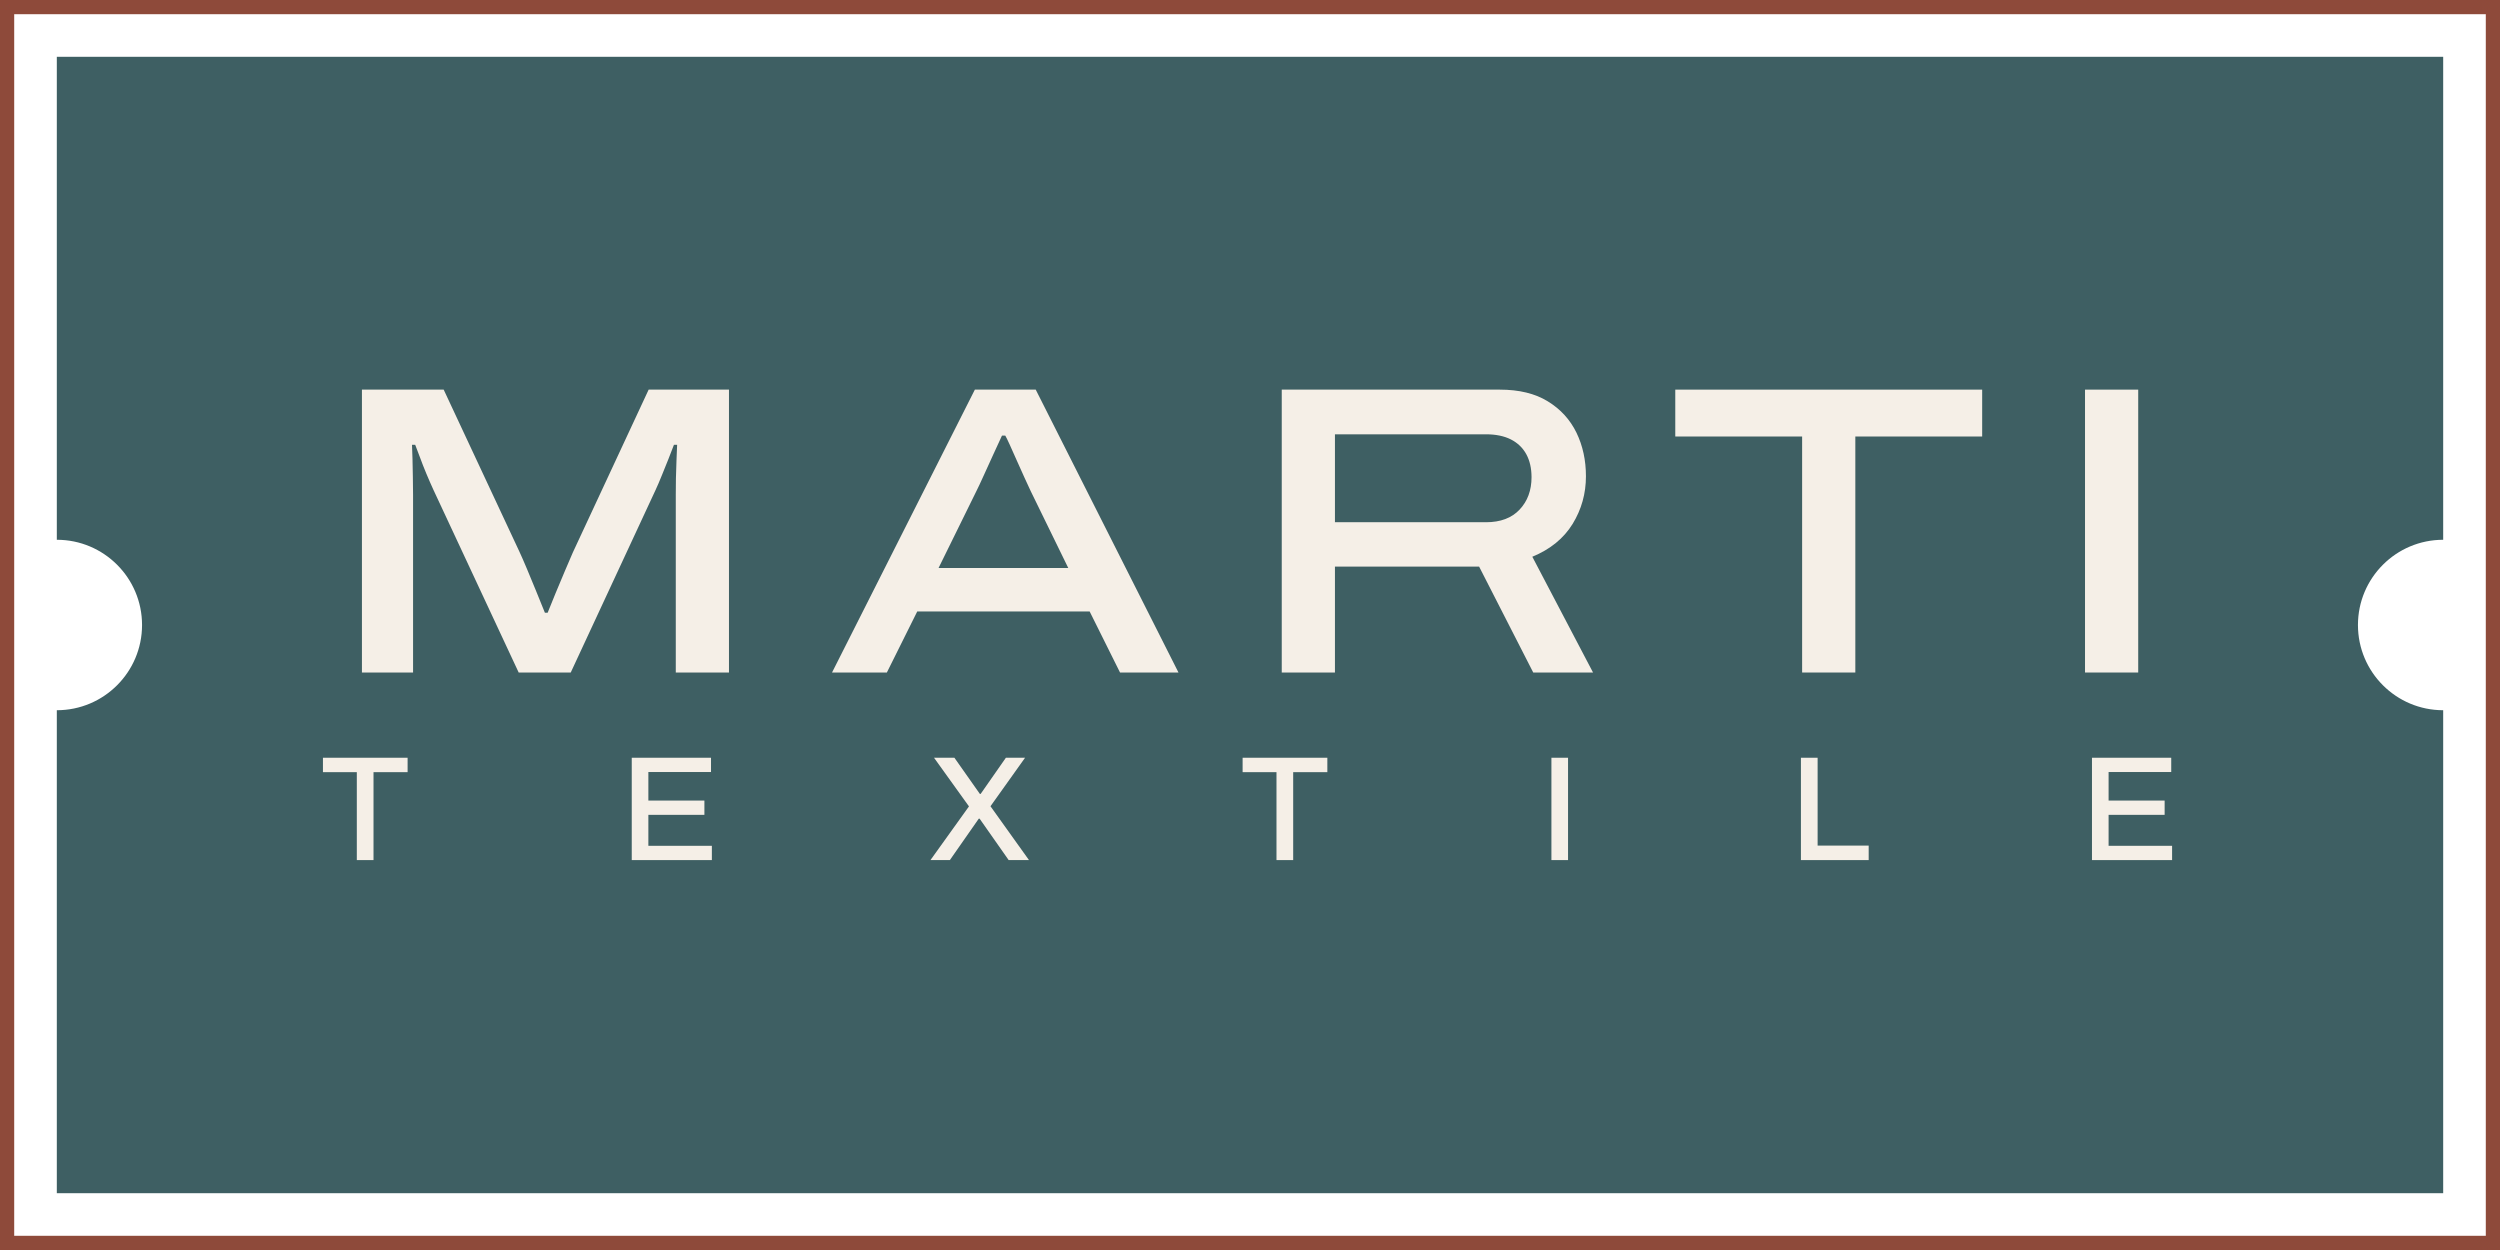
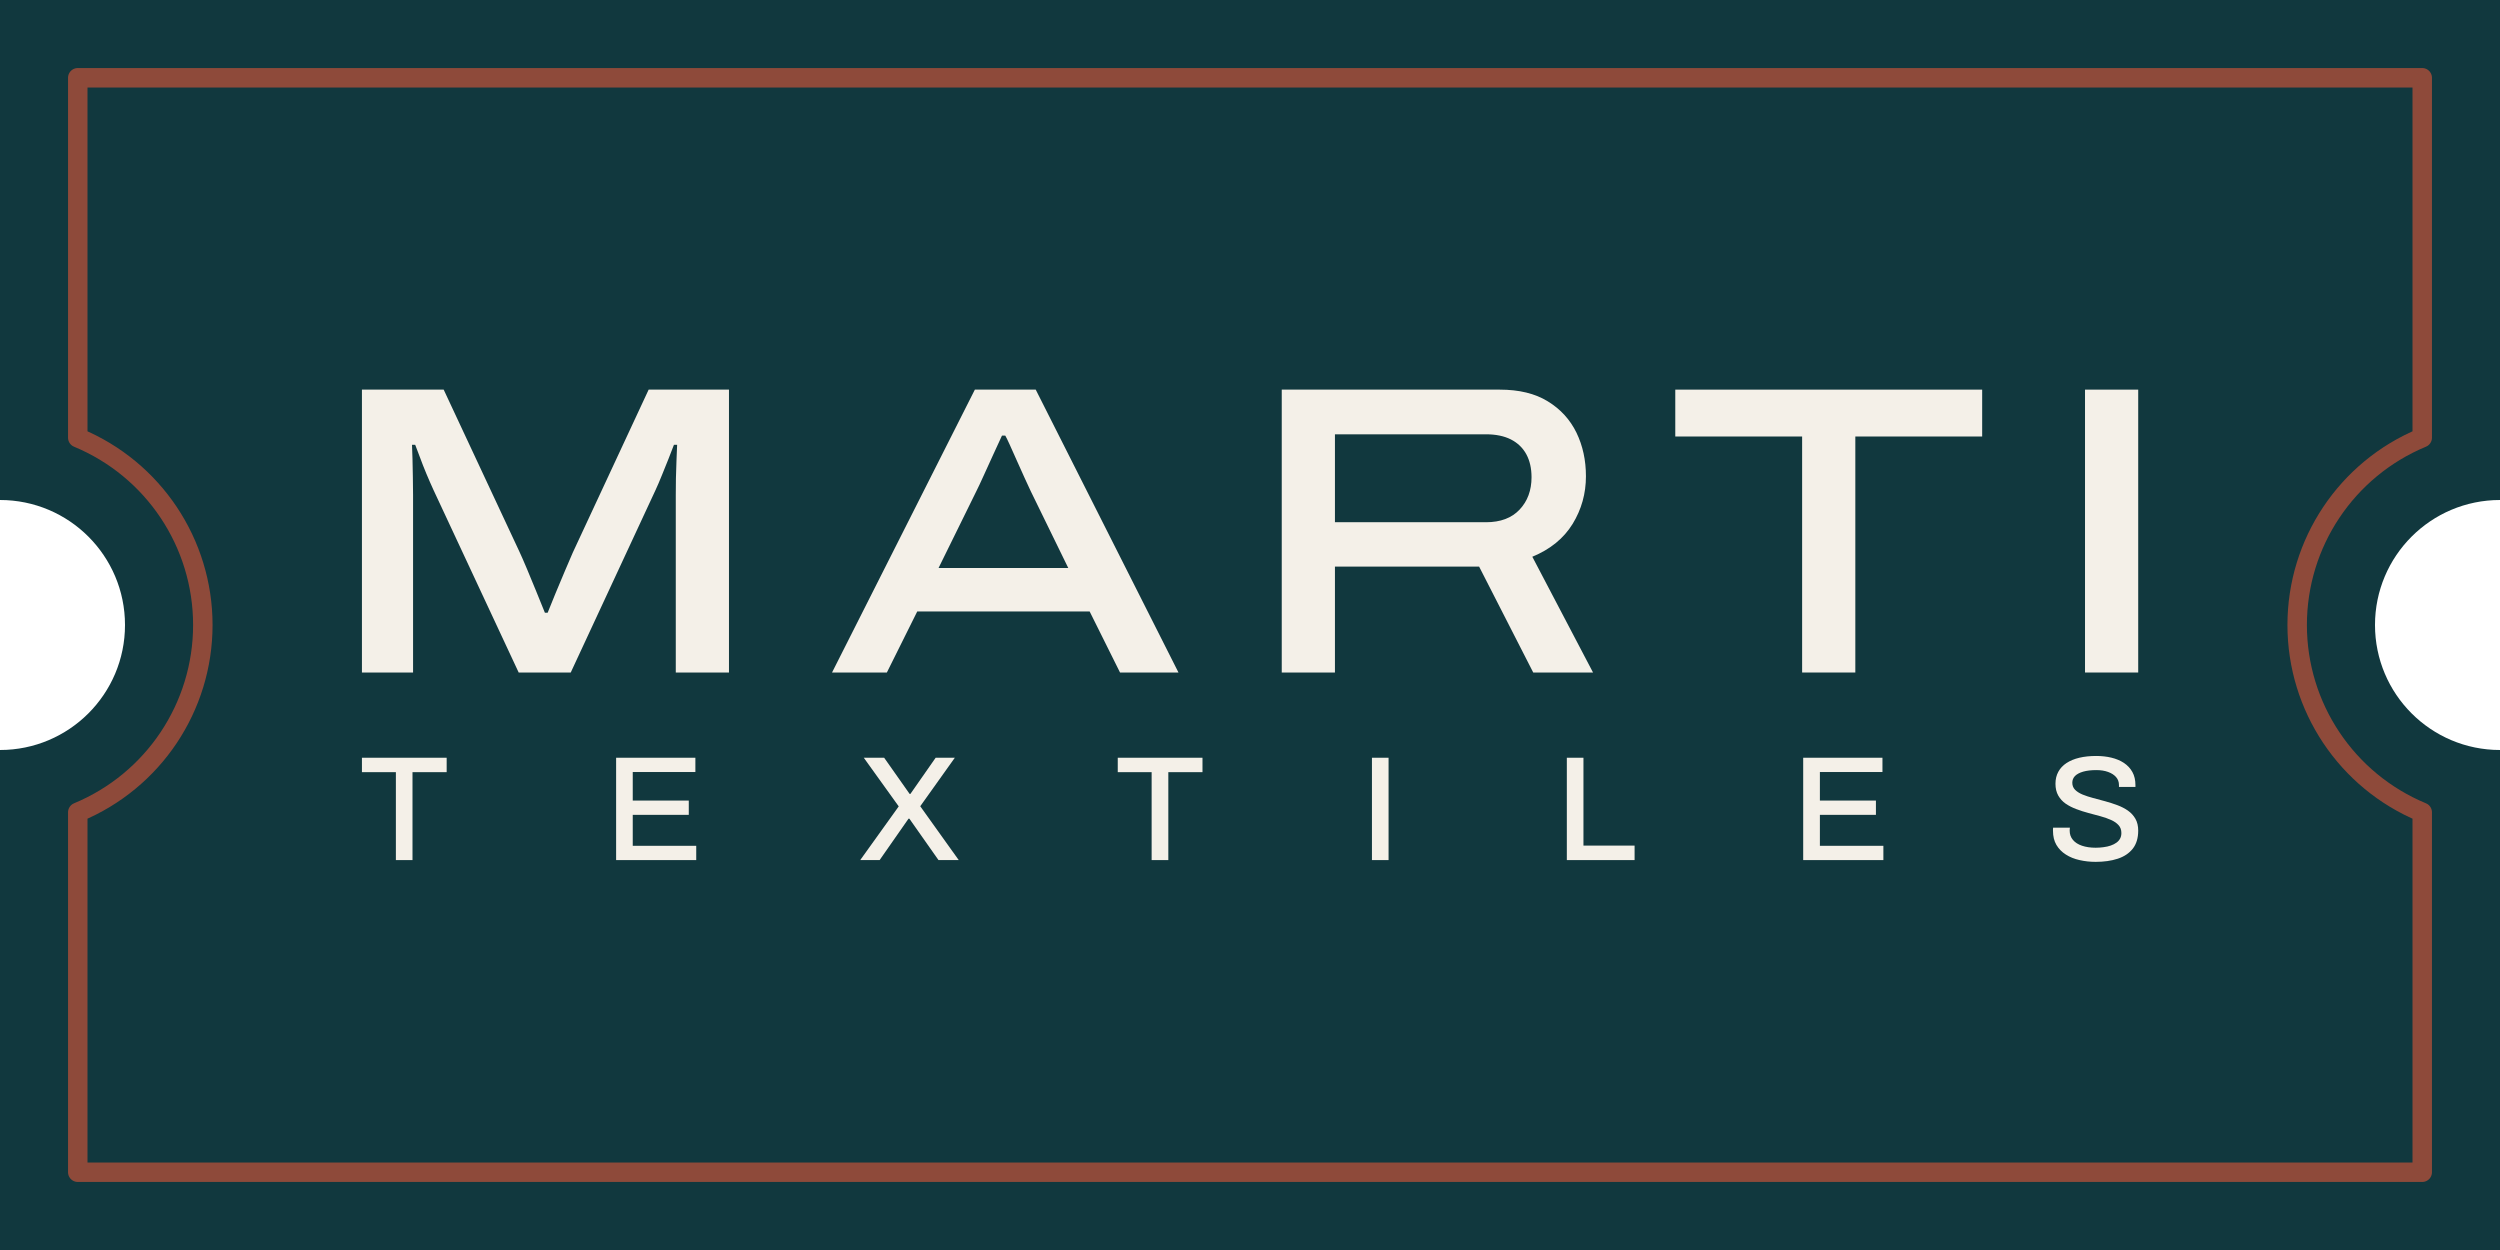
<svg xmlns="http://www.w3.org/2000/svg" viewBox="0 0 352 176" width="352" height="176">
-   <path d="M8 8H344V76A12 12 0 0 0 344 100V168H8V100A12 12 0 0 0 8 76Z" fill="#3E5F63" />
-   <rect x="1.00" y="1.00" width="350.00" height="174.00" fill="none" stroke="#8E4A3A" stroke-width="2.00" />
-   <path fill="#F5EFE7" d="M50.96 94.69V54.86H62.47L73.14 77.69Q73.55 78.57 74.19 80.09Q74.83 81.61 75.5 83.26Q76.18 84.91 76.72 86.27H77.11Q77.59 85.07 78.23 83.51Q78.87 81.95 79.53 80.41Q80.19 78.86 80.65 77.8L91.33 54.86H102.64V94.69H95.15V69.67Q95.15 68.65 95.17 67.37Q95.2 66.08 95.25 64.82Q95.29 63.56 95.34 62.63H94.89Q94.58 63.46 94.12 64.62Q93.65 65.78 93.18 66.95Q92.71 68.12 92.29 69.02L80.36 94.69H73.03L61.05 69.02Q60.53 67.89 60.03 66.69Q59.53 65.49 59.14 64.42Q58.75 63.34 58.46 62.63H58.01Q58.05 63.43 58.08 64.64Q58.11 65.86 58.13 67.16Q58.16 68.46 58.16 69.67V94.69Z" />
-   <path fill="#F5EFE7" d="M117.15 94.69 137.26 54.86H145.83L165.93 94.69H157.7L153.42 86.09H129.15L124.87 94.69ZM132.15 79.97H150.41L145.12 69.14Q144.8 68.47 144.26 67.28Q143.71 66.09 143.16 64.83Q142.61 63.57 142.15 62.57Q141.7 61.58 141.54 61.33H141.08Q140.53 62.53 139.82 64.07Q139.12 65.6 138.49 66.99Q137.86 68.39 137.46 69.18Z" />
-   <path fill="#F5EFE7" d="M180.47 94.69V54.86H211.16Q215.26 54.86 217.93 56.51Q220.61 58.15 221.96 60.91Q223.3 63.67 223.3 67.06Q223.3 70.7 221.43 73.76Q219.55 76.82 215.75 78.39L224.3 94.69H215.88L208.26 79.78H187.96V94.69ZM187.96 73.53H209.23Q212.29 73.53 213.96 71.75Q215.64 69.97 215.64 67.19Q215.64 65.31 214.9 63.95Q214.16 62.6 212.73 61.87Q211.3 61.15 209.23 61.15H187.96Z" />
-   <path fill="#F5EFE7" d="M253.74 94.69V61.46H235.88V54.86H279.09V61.46H261.23V94.69Z" />
-   <path fill="#F5EFE7" d="M293.57 94.69V54.86H301.06V94.69Z" />
-   <path fill="#F5EFE7" d="M50.24 121.1V108.72H45.47V106.69H57.39V108.72H52.59V121.1Z" />
-   <path fill="#F5EFE7" d="M88.95 121.1V106.69H100.11V108.7H91.29V112.72H99.18V114.73H91.29V119.09H100.23V121.1Z" />
-   <path fill="#F5EFE7" d="M131.01 121.1 136.43 113.54 131.51 106.69H134.38L137.97 111.79H138.07L141.63 106.69H144.33L139.46 113.52L144.88 121.1H142.02L137.93 115.27H137.81L133.74 121.1Z" />
-   <path fill="#F5EFE7" d="M179.73 121.1V108.72H174.96V106.69H186.89V108.72H182.08V121.1Z" />
-   <path fill="#F5EFE7" d="M218.44 121.1V106.69H220.78V121.1Z" />
-   <path fill="#F5EFE7" d="M253.57 121.1V106.69H255.92V119.06H263.11V121.1Z" />
-   <path fill="#F5EFE7" d="M294.55 121.1V106.69H305.71V108.7H296.89V112.72H304.78V114.73H296.89V119.09H305.83V121.1Z" />
+   <path d="M0 0H352V70.40A17.6 17.6 0 0 0 352 105.60V176H0V105.60A17.6 17.6 0 0 0 0 70.40Z" fill="#11383E" />
+   <path d="M10.95 10.95H341.05V61.63A28.55 28.55 0 0 0 341.05 114.37V165.05H10.95V114.37A28.55 28.55 0 0 0 10.95 61.63Z" fill="none" stroke="#8E4A3A" stroke-width="2.74" stroke-linejoin="round" />
+   <path fill="#F4F0E8" d="M50.96 94.69V54.86H62.47L73.14 77.69Q73.55 78.57 74.19 80.09Q74.83 81.61 75.5 83.26Q76.18 84.91 76.72 86.27H77.11Q77.59 85.07 78.23 83.51Q78.87 81.95 79.53 80.41Q80.19 78.86 80.65 77.8L91.33 54.86H102.64V94.69H95.15V69.67Q95.15 68.65 95.17 67.37Q95.2 66.08 95.25 64.82Q95.29 63.56 95.34 62.63H94.89Q94.58 63.46 94.12 64.62Q93.65 65.78 93.18 66.95Q92.71 68.12 92.29 69.02L80.36 94.69H73.03L61.05 69.02Q60.53 67.89 60.03 66.69Q59.53 65.49 59.14 64.42Q58.75 63.34 58.46 62.63H58.01Q58.05 63.43 58.08 64.64Q58.11 65.86 58.13 67.16Q58.16 68.46 58.16 69.67V94.69Z" />
+   <path fill="#F4F0E8" d="M117.15 94.69 137.26 54.86H145.83L165.93 94.69H157.7L153.42 86.09H129.15L124.87 94.69ZM132.15 79.97H150.41L145.12 69.14Q144.8 68.47 144.26 67.28Q143.71 66.09 143.16 64.83Q142.61 63.57 142.15 62.57Q141.7 61.58 141.54 61.33H141.08Q140.53 62.53 139.82 64.07Q139.12 65.6 138.49 66.99Q137.86 68.39 137.46 69.18Z" />
+   <path fill="#F4F0E8" d="M180.47 94.69V54.86H211.16Q215.26 54.86 217.93 56.51Q220.61 58.15 221.96 60.91Q223.3 63.67 223.3 67.06Q223.3 70.7 221.43 73.76Q219.55 76.82 215.75 78.39L224.3 94.69H215.88L208.26 79.78H187.96V94.69ZM187.96 73.53H209.23Q212.29 73.53 213.96 71.75Q215.64 69.97 215.64 67.19Q215.64 65.31 214.9 63.95Q214.16 62.6 212.73 61.87Q211.3 61.15 209.23 61.15H187.96Z" />
+   <path fill="#F4F0E8" d="M253.74 94.69V61.46H235.88V54.86H279.09V61.46H261.23V94.69Z" />
+   <path fill="#F4F0E8" d="M293.57 94.69V54.86H301.06V94.69Z" />
+   <path fill="#F4F0E8" d="M55.74 121.1V108.72H50.96V106.69H62.89V108.72H58.08V121.1Z" />
+   <path fill="#F4F0E8" d="M86.75 121.1V106.69H97.91V108.7H89.09V112.72H96.98V114.73H89.09V119.09H98.03V121.1Z" />
+   <path fill="#F4F0E8" d="M121.12 121.1 126.54 113.54 121.62 106.69H124.49L128.08 111.79H128.18L131.74 106.69H134.44L129.57 113.52L134.99 121.1H132.14L128.04 115.27H127.92L123.85 121.1Z" />
+   <path fill="#F4F0E8" d="M162.15 121.1V108.72H157.38V106.69H169.31V108.72H164.5V121.1Z" />
+   <path fill="#F4F0E8" d="M193.17 121.1V106.69H195.51V121.1Z" />
+   <path fill="#F4F0E8" d="M220.61 121.1V106.69H222.95V119.06H230.15V121.1Z" />
+   <path fill="#F4F0E8" d="M253.89 121.1V106.69H265.05V108.7H256.24V112.72H264.13V114.73H256.24V119.09H265.18V121.1Z" />
+   <path fill="#F4F0E8" d="M295.07 121.35Q293.89 121.35 292.8 121.1Q291.71 120.86 290.87 120.32Q290.03 119.79 289.54 118.96Q289.06 118.14 289.06 116.97Q289.06 116.85 289.06 116.74Q289.07 116.63 289.08 116.54H291.44Q291.44 116.6 291.42 116.73Q291.41 116.85 291.41 116.95Q291.41 117.72 291.87 118.26Q292.32 118.8 293.15 119.08Q293.98 119.36 295.07 119.36Q295.66 119.36 296.2 119.28Q296.75 119.21 297.2 119.05Q297.66 118.89 297.99 118.65Q298.33 118.41 298.51 118.07Q298.69 117.73 298.69 117.29Q298.69 116.62 298.3 116.19Q297.91 115.75 297.25 115.46Q296.6 115.16 295.76 114.93Q294.93 114.7 294.05 114.47Q293.18 114.24 292.34 113.92Q291.51 113.61 290.85 113.16Q290.2 112.71 289.8 112.01Q289.41 111.32 289.41 110.35Q289.41 109.4 289.81 108.67Q290.21 107.93 290.96 107.44Q291.72 106.94 292.77 106.69Q293.83 106.44 295.15 106.44Q296.29 106.44 297.29 106.68Q298.29 106.92 299.05 107.42Q299.81 107.93 300.24 108.7Q300.67 109.47 300.67 110.55V110.8H298.35V110.54Q298.35 109.87 297.94 109.41Q297.54 108.95 296.82 108.69Q296.11 108.43 295.17 108.43Q294.06 108.43 293.3 108.65Q292.55 108.87 292.16 109.26Q291.78 109.66 291.78 110.21Q291.78 110.8 292.17 111.2Q292.56 111.59 293.22 111.87Q293.88 112.14 294.71 112.36Q295.54 112.58 296.42 112.82Q297.3 113.06 298.13 113.37Q298.96 113.68 299.62 114.14Q300.28 114.61 300.67 115.29Q301.06 115.98 301.06 116.95Q301.06 118.52 300.29 119.5Q299.52 120.47 298.17 120.91Q296.82 121.35 295.07 121.35Z" />
</svg>
